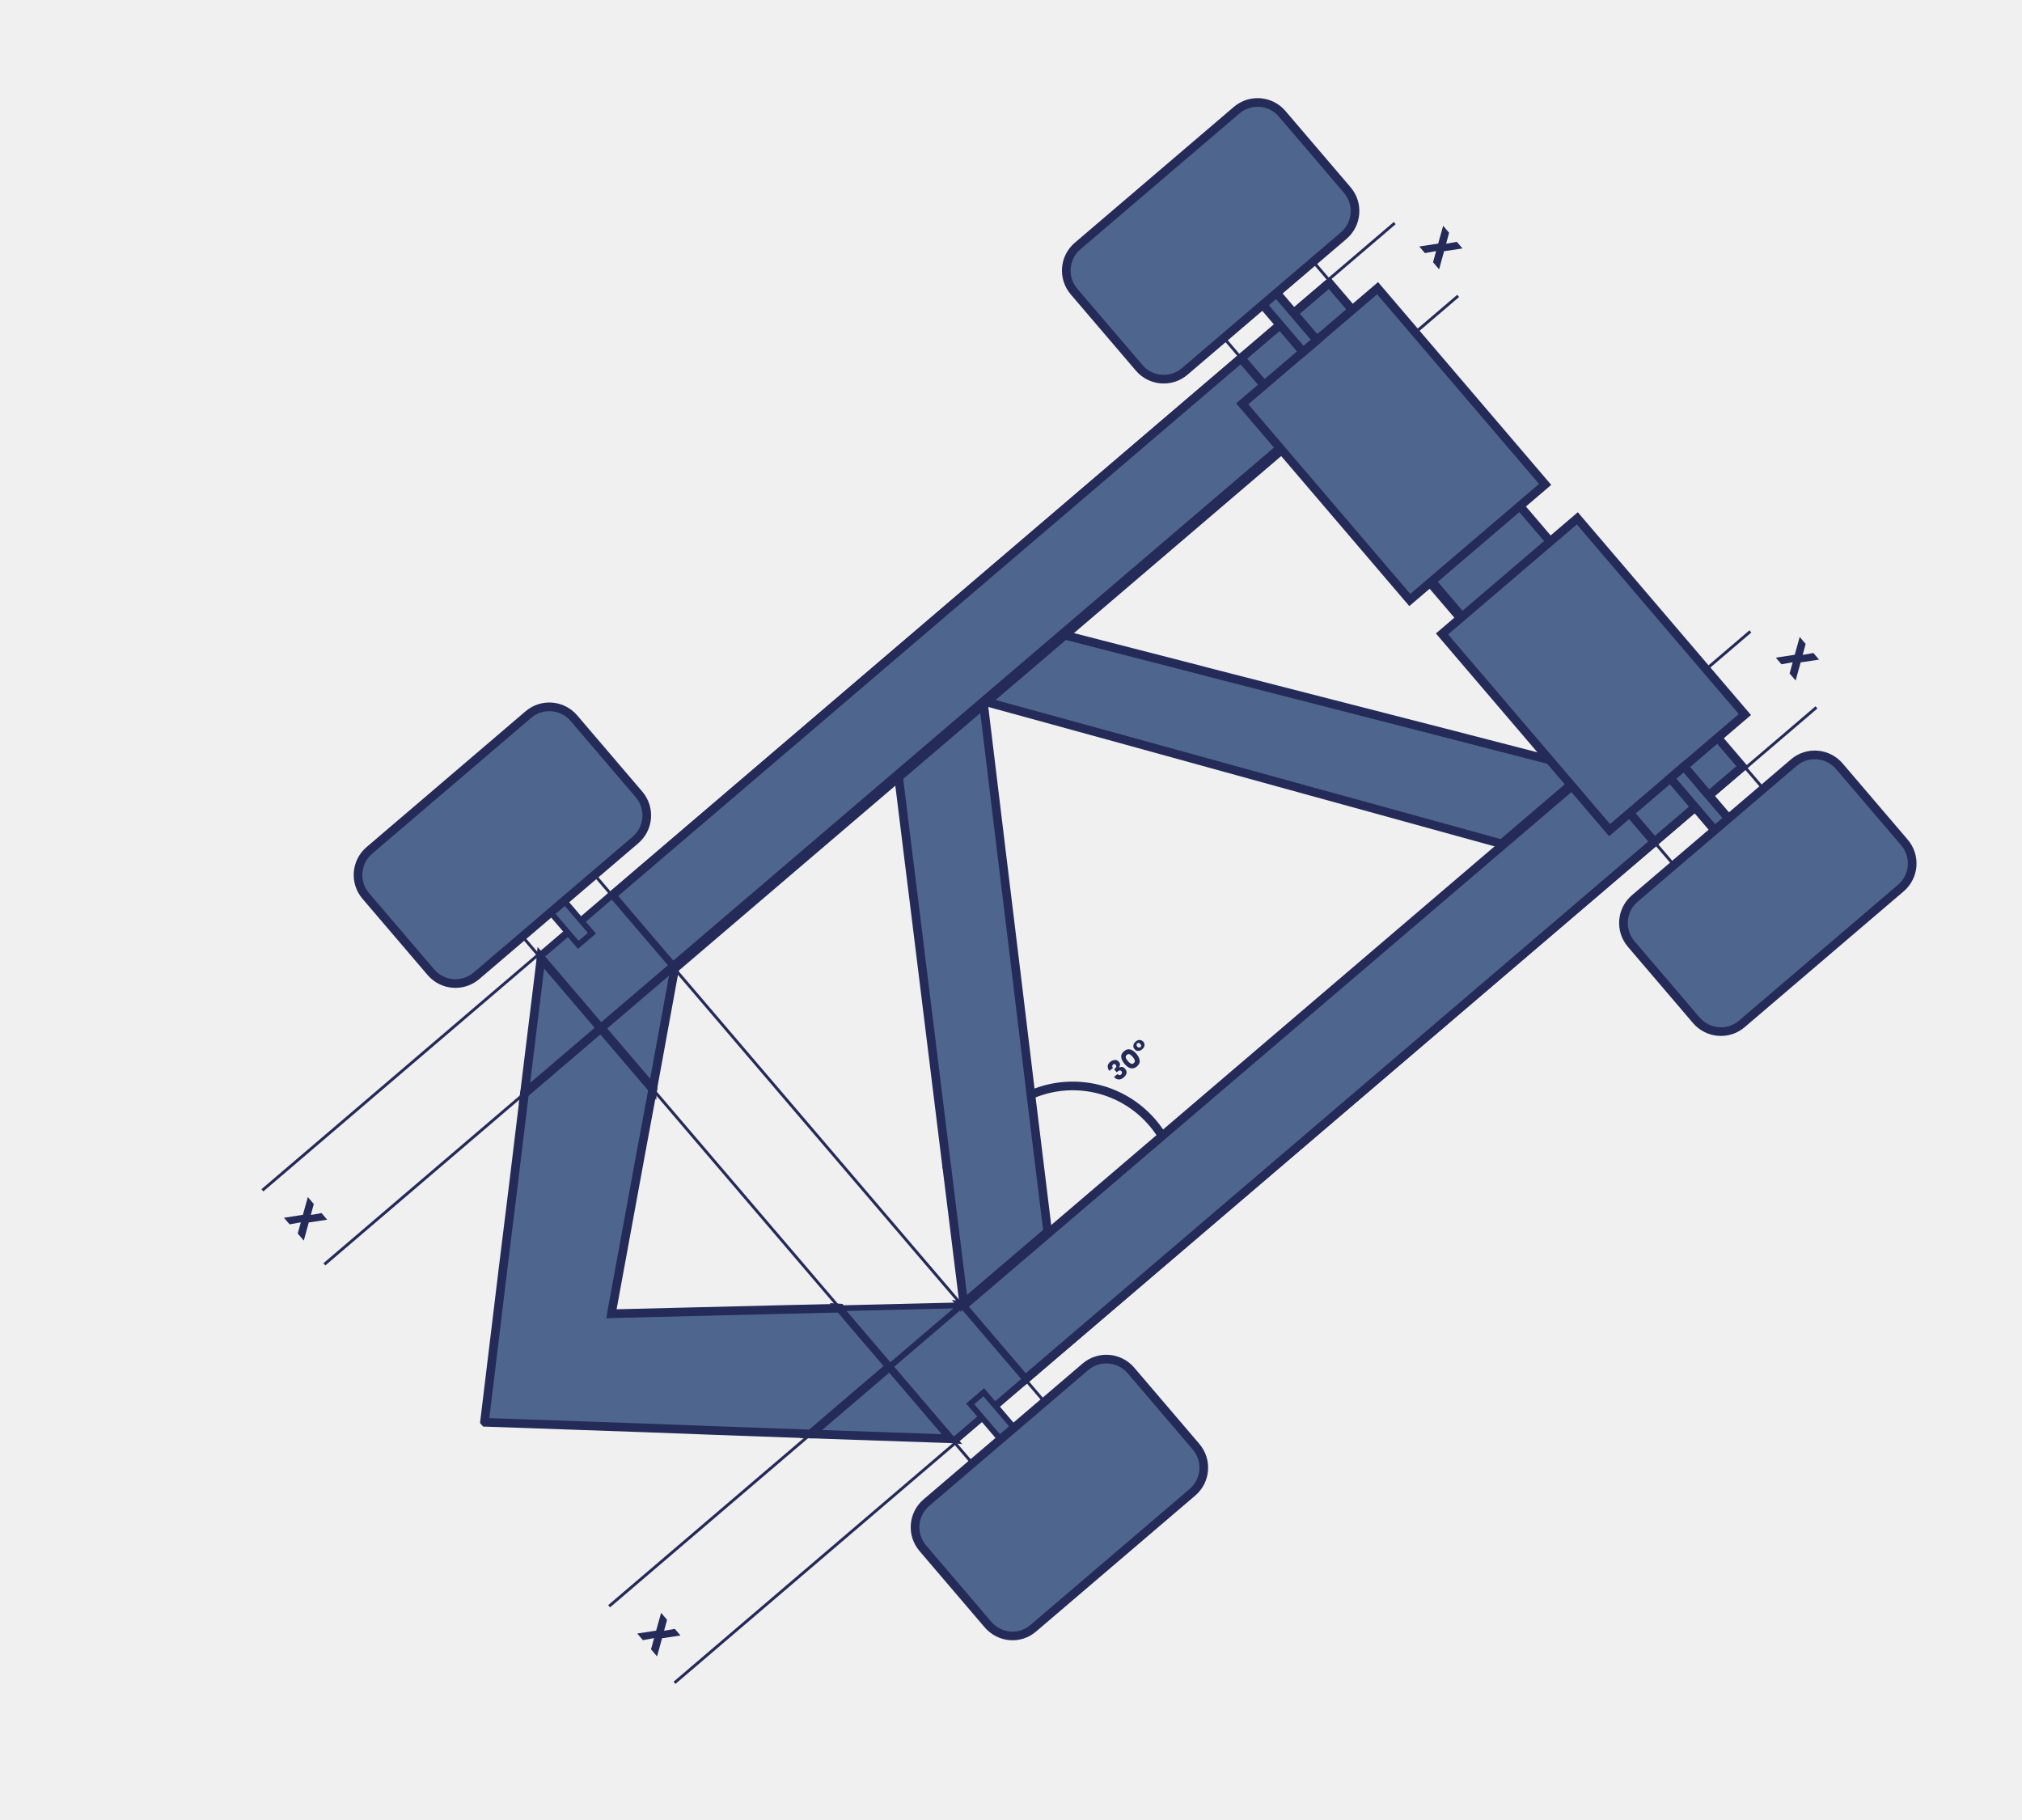
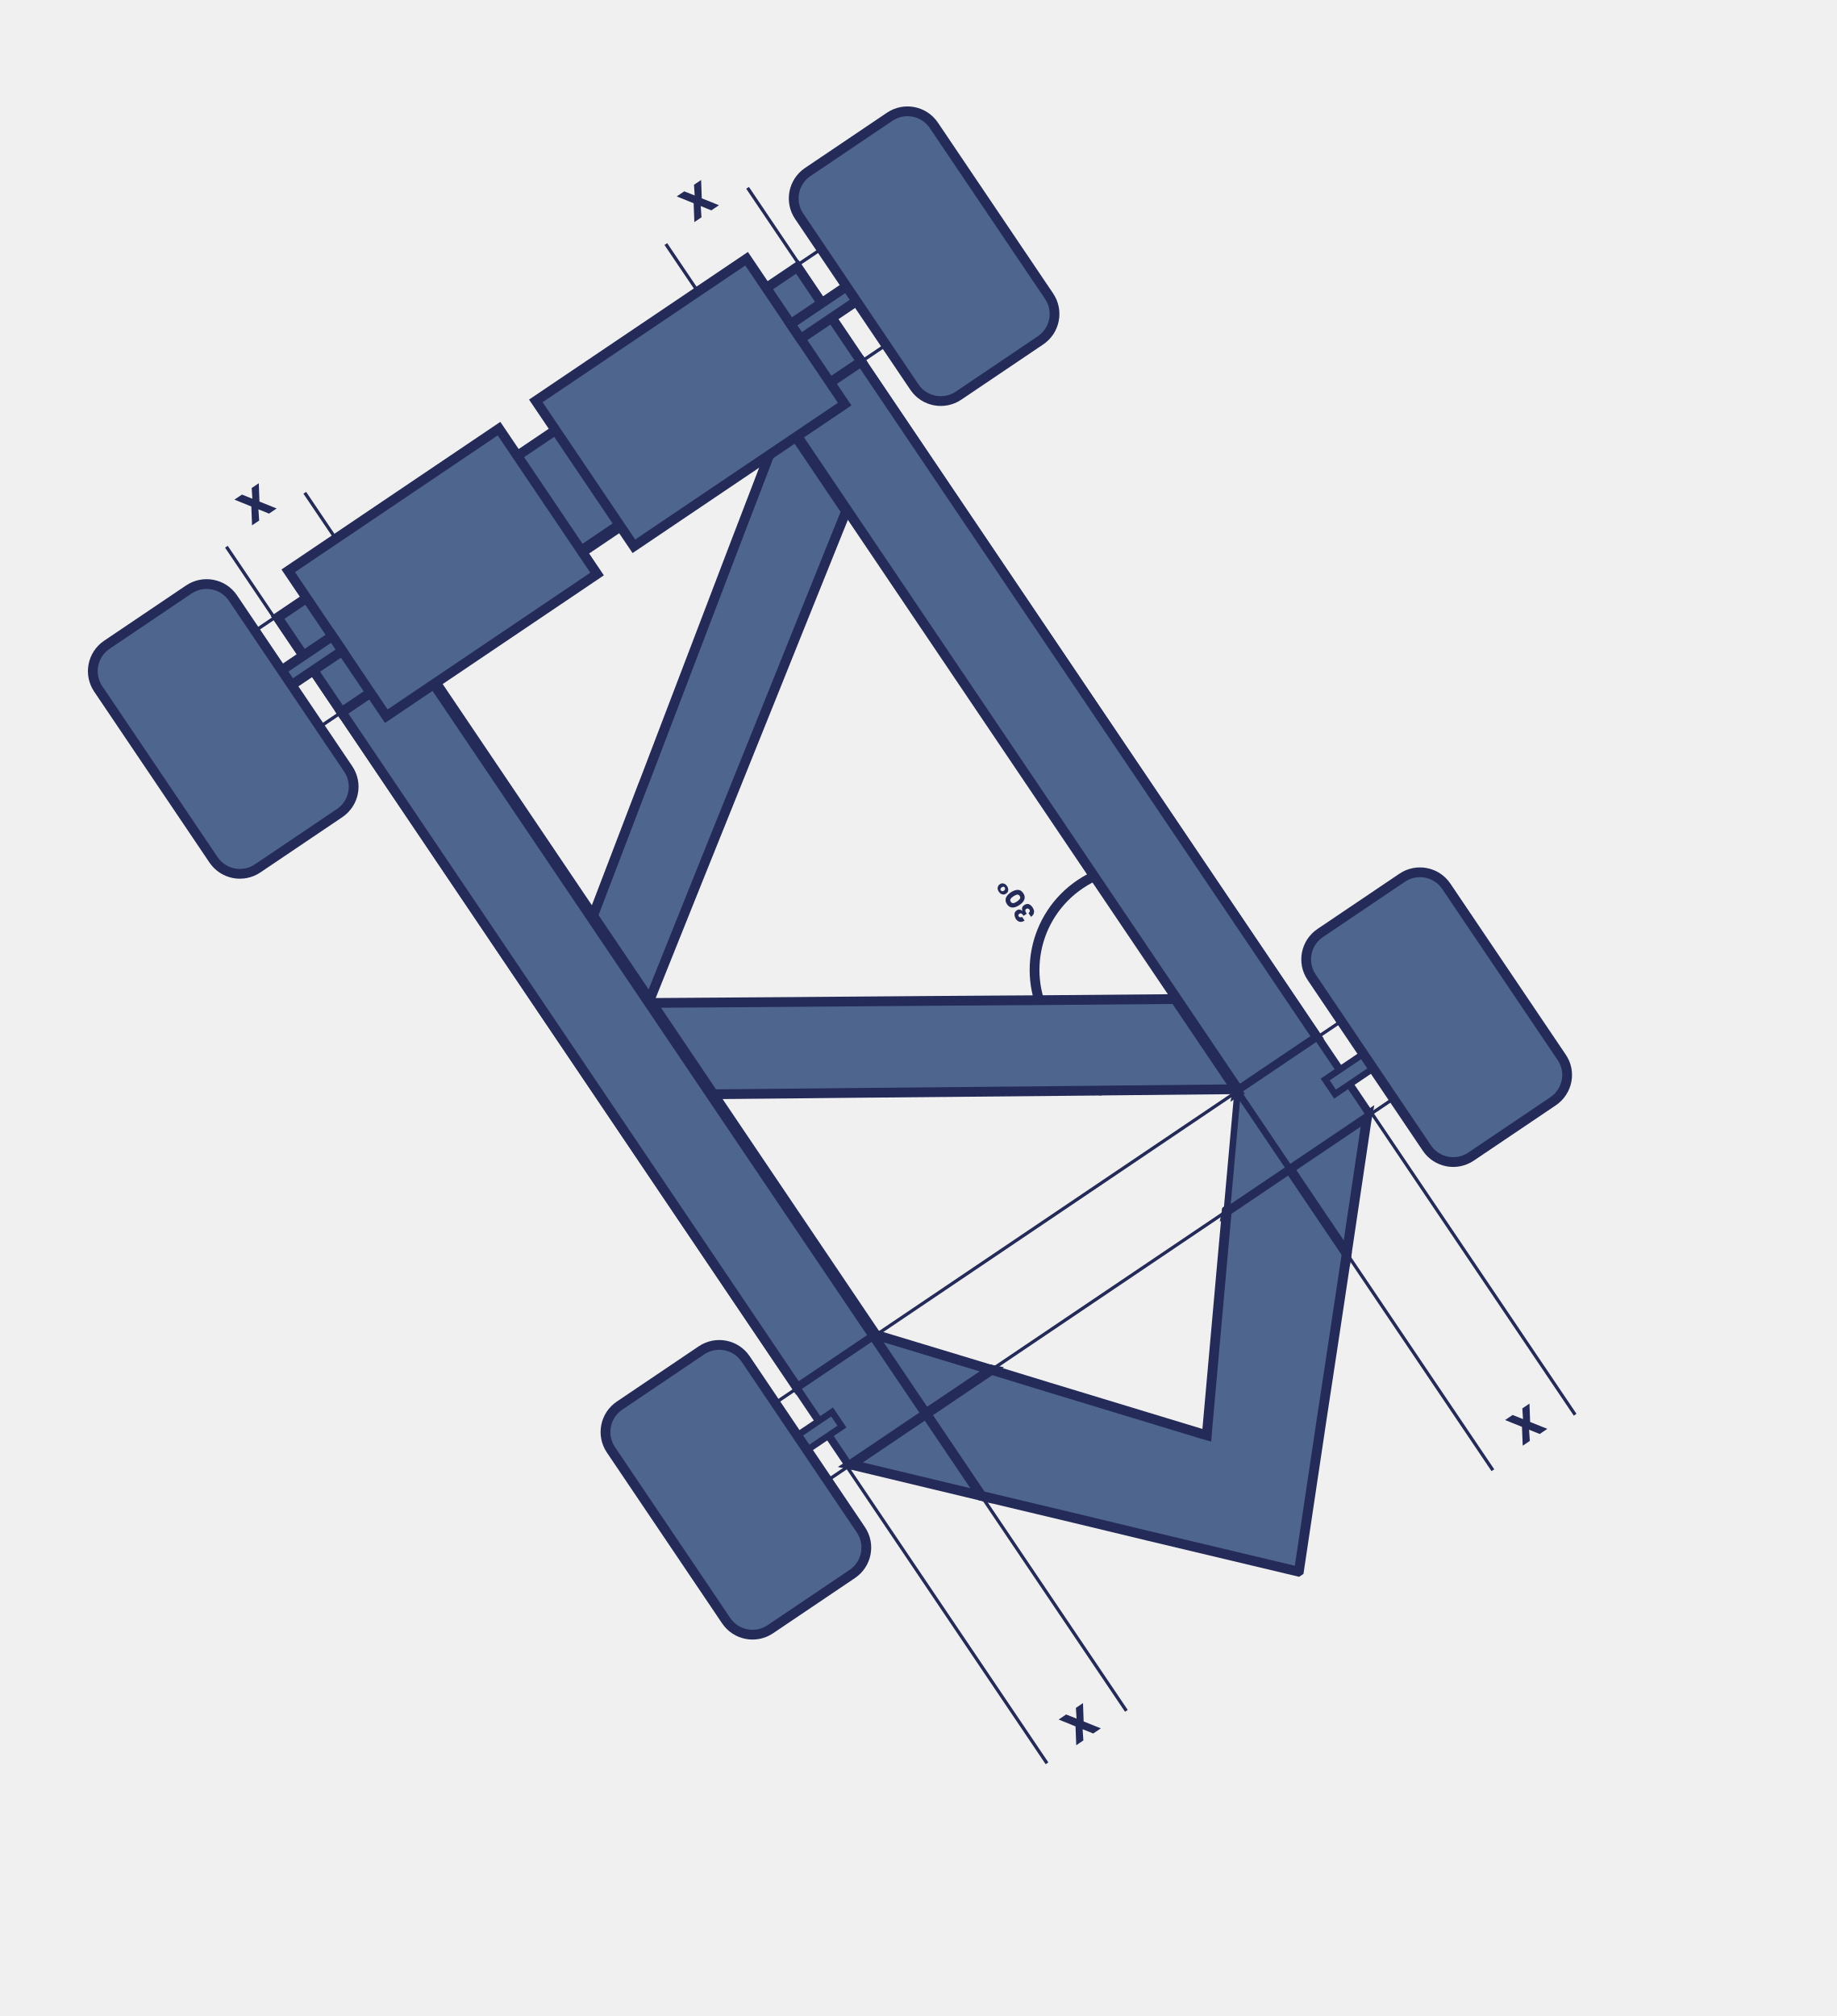
- <svg xmlns="http://www.w3.org/2000/svg" width="700" height="630" viewBox="0 0 700 630" fill="none">
+ <svg xmlns="http://www.w3.org/2000/svg" width="564" height="619" viewBox="0 0 564 619" fill="none">
  <g clip-path="url(#clip0)">
-     <path d="M399.003 388.652C412.048 403.926 410.258 426.858 395.003 439.886C379.749 452.915 357.799 452.242 344.806 437.029C331.761 421.756 332.571 397.676 347.825 384.648C363.028 371.559 385.958 373.379 399.003 388.652Z" stroke="#252B58" stroke-width="3" stroke-miterlimit="10" />
-     <path d="M450.716 148.618L232.938 334.618L233.557 335.342L233.626 335.179L450.741 149.746L550.201 266.199L550.804 265.684L450.776 148.567L450.716 148.618ZM233.626 335.179L254.307 317.516L253.739 316.852L232.938 334.618L233.557 335.342L233.626 335.179ZM233.626 335.179L254.307 317.516L253.739 316.852L232.938 334.618L233.557 335.342L233.626 335.179ZM233.626 335.179L254.307 317.516L253.739 316.852L232.938 334.618L233.557 335.342L233.626 335.179ZM233.626 335.179L254.307 317.516L253.739 316.852L232.938 334.618L233.557 335.342L233.626 335.179ZM233.626 335.179L254.307 317.516L253.739 316.852L232.938 334.618L233.557 335.342L233.626 335.179ZM225.989 376.782L187.319 331.505L187.301 331.728L225.972 377.006L225.989 376.782ZM233.626 335.179L254.307 317.516L253.739 316.852L232.938 334.618L233.557 335.342L233.626 335.179ZM233.626 335.179L254.307 317.516L253.739 316.852L232.938 334.618L233.557 335.342L233.626 335.179ZM233.626 335.179L254.307 317.516L253.739 316.852L232.938 334.618L233.557 335.342L233.626 335.179ZM233.626 335.179L254.307 317.516L253.739 316.852L232.938 334.618L233.557 335.342L233.626 335.179ZM233.626 335.179L254.307 317.516L253.739 316.852L232.938 334.618L233.557 335.342L233.626 335.179ZM290.956 452.848L290.732 452.83L329.351 498.047L329.575 498.065L290.956 452.848ZM233.626 335.179L254.307 317.516L253.739 316.852L232.938 334.618L233.557 335.342L233.626 335.179Z" stroke="#252B58" stroke-width="3" stroke-miterlimit="10" />
-     <path d="M308.005 473.054L280.692 496.381L248.202 495.21L222.56 494.245L167.956 492.333L167.749 492.091L174.256 438.298L177.46 412.383L181.569 378.492L207.977 355.937L225.972 377.006L222.188 397.36L212.006 452.831L211.685 454.775L213.604 454.702L270.493 453.307L290.732 452.83L308.005 473.054Z" fill="#4E668D" stroke="#252B58" stroke-width="3" stroke-miterlimit="10" />
-     <path d="M368.621 219.882L368.346 219.804" stroke="#252B58" stroke-width="3" stroke-miterlimit="10" />
-     <path d="M550.502 266.673L549.839 266.508" stroke="#252B58" stroke-width="3" stroke-miterlimit="10" />
-     <path d="M341.55 243.003L341.275 242.925" stroke="#252B58" stroke-width="3" stroke-miterlimit="10" />
-     <path d="M519.874 292.101L520.536 292.266L520.76 292.284" stroke="#252B58" stroke-width="3" stroke-miterlimit="10" />
-     <path d="M362.759 426.916L362.69 426.348" stroke="#252B58" stroke-width="3" stroke-miterlimit="10" />
-     <path d="M340.525 243.878L340.482 243.706" stroke="#252B58" stroke-width="3" stroke-miterlimit="10" />
-     <path d="M311.102 269.008L311.111 268.896" stroke="#252B58" stroke-width="3" stroke-miterlimit="10" />
-     <path d="M327.831 404.335L327.72 403.595" stroke="#252B58" stroke-width="3" stroke-miterlimit="10" />
-     <path d="M333.689 451.849L333.629 451.169" stroke="#252B58" stroke-width="3" stroke-miterlimit="10" />
-     <path d="M581.252 239.679L550.744 265.736L572.708 291.453L603.217 265.397L581.252 239.679Z" fill="#4E668D" stroke="#252B58" stroke-width="3" stroke-miterlimit="10" />
-     <path d="M572.708 291.453L354.931 477.453L333.018 451.796L333.689 451.849L550.502 266.673L550.141 266.25L550.744 265.736L572.708 291.453Z" fill="#4E668D" stroke="#252B58" stroke-width="3" stroke-miterlimit="10" />
-     <path d="M329.351 498.047L280.692 496.381L308.005 473.054L329.351 498.047Z" fill="#4E668D" stroke="#252B58" stroke-width="3" stroke-miterlimit="10" />
-     <path d="M354.931 477.453L330.693 498.154L329.575 498.065L308.125 472.951L332.846 451.838L333.018 451.796L354.931 477.453Z" fill="#4E668D" stroke="#252B58" stroke-width="2" stroke-miterlimit="10" />
-     <path d="M628.848 244.863L604.49 265.667L604.309 265.821L573.379 292.238L558.848 304.648L513.207 343.63L467.625 382.56L421.984 421.542L376.342 460.523L355.601 478.237L330.761 499.453L330.64 499.556L285.119 538.435L239.538 577.365L233.508 582.515" stroke="#252B58" stroke-miterlimit="10" />
-     <path d="M429.679 123.987L211.902 309.987L232.938 334.618L450.716 148.618L429.679 123.987Z" fill="#4E668D" stroke="#252B58" stroke-width="3" stroke-miterlimit="10" />
-     <path d="M232.938 334.618L208.098 355.834L187.319 331.505L187.362 330.945L211.902 309.987L232.938 334.618Z" fill="#4E668D" stroke="#252B58" stroke-width="2" stroke-miterlimit="10" />
-     <path d="M207.977 355.937L181.569 378.491L187.301 331.728L207.977 355.937Z" fill="#4E668D" stroke="#252B58" stroke-width="3" stroke-miterlimit="10" />
-     <path d="M482.85 77.218L460.12 96.631L459.939 96.786L429.009 123.203L414.478 135.613L368.837 174.594L323.255 213.525L277.614 252.506L231.972 291.488L211.231 309.202L186.391 330.418L186.27 330.521L140.749 369.4L95.168 408.33L90.827 412.038" stroke="#252B58" stroke-miterlimit="10" />
-     <path d="M460.187 97.931L429.679 123.987L450.716 148.618L481.224 122.562L460.187 97.931Z" fill="#4E668D" stroke="#252B58" stroke-width="3" stroke-miterlimit="10" />
-     <path d="M481.224 122.562L450.716 148.618L550.692 265.675L581.2 239.619L481.224 122.562Z" fill="#4E668D" stroke="#252B58" stroke-width="3" stroke-miterlimit="10" />
-     <path d="M626.274 291.539L604.309 265.821L604.154 265.64L581.674 239.319L556.1 209.375L508.097 153.171L481.646 122.201L460.094 96.967L459.939 96.786L439.573 72.94" stroke="#252B58" stroke-miterlimit="10" />
-     <path d="M572.708 291.453L573.224 292.057L573.379 292.238L594.828 317.352" stroke="#252B58" stroke-miterlimit="10" />
-     <path d="M429.679 123.987L429.164 123.384L429.009 123.203L407.302 97.787" stroke="#252B58" stroke-miterlimit="10" />
-     <path d="M210.873 556.012L216.903 550.863L262.484 511.933L280.692 496.381" stroke="#252B58" stroke-miterlimit="10" />
-     <path d="M332.845 451.838L332.966 451.735L333.629 451.169" stroke="#252B58" stroke-miterlimit="10" />
-     <path d="M549.839 266.508L550.14 266.251" stroke="#252B58" stroke-miterlimit="10" />
-     <path d="M549.839 266.508L519.874 292.101L474.041 279.46L453.602 273.842L387.994 255.749L350.531 245.46L341.55 243.003L368.622 219.882L415.789 232.01L418.49 232.731L503.283 254.485L519.611 258.707L549.839 266.508Z" fill="#4E668D" stroke="#252B58" stroke-width="3" stroke-miterlimit="10" />
-     <path d="M362.69 426.348L399.348 395.039L444.99 356.058L490.571 317.128L519.874 292.101" stroke="#252B58" stroke-miterlimit="10" />
-     <path d="M332.846 451.838L308.126 472.951L290.956 452.848L332.846 451.838Z" fill="#4E668D" stroke="#252B58" stroke-width="2" stroke-miterlimit="10" />
-     <path d="M308.005 473.054L308.125 472.951" stroke="#252B58" stroke-miterlimit="10" />
-     <path d="M581.252 239.679L581.674 239.319L581.855 239.164L605.972 218.566" stroke="#252B58" stroke-miterlimit="10" />
-     <path d="M225.989 376.782L208.098 355.834L232.939 334.618L233.557 335.342L225.989 376.782Z" fill="#4E668D" stroke="#252B58" stroke-width="3" stroke-miterlimit="10" />
-     <path d="M112.292 437.659L116.875 433.746L162.456 394.815L181.569 378.492" stroke="#252B58" stroke-miterlimit="10" />
-     <path d="M207.977 355.937L208.098 355.834" stroke="#252B58" stroke-miterlimit="10" />
-     <path d="M481.224 122.562L481.646 122.201L481.827 122.047L504.799 102.427" stroke="#252B58" stroke-miterlimit="10" />
-     <path d="M329.351 498.047L330.485 499.375L330.64 499.556L351.78 524.308" stroke="#252B58" stroke-miterlimit="10" />
-     <path d="M290.732 452.83L282.431 443.111L234.428 386.906L225.972 377.006" stroke="#252B58" stroke-miterlimit="10" />
-     <path d="M187.301 331.728L186.425 330.702L186.27 330.521L168.688 309.935" stroke="#252B58" stroke-miterlimit="10" />
-     <path d="M376.741 502.989L355.601 478.237L355.447 478.056L354.931 477.453" stroke="#252B58" stroke-miterlimit="10" />
-     <path d="M193.546 288.495L211.231 309.202L211.386 309.383L211.902 309.987" stroke="#252B58" stroke-miterlimit="10" />
-     <path d="M327.831 404.335L333.629 451.169L362.69 426.348L356.953 379.463L352.17 339.801L346.271 291.383L340.525 243.878L311.102 269.008L314.376 295.55L316.969 316.41L327.72 403.595L327.831 404.335Z" fill="#4E668D" stroke="#252B58" stroke-width="3" stroke-miterlimit="10" />
-     <path d="M233.557 335.342L259.389 365.587L307.392 421.792L332.966 451.735L333.018 451.795" stroke="#252B58" stroke-miterlimit="10" />
-     <path d="M496.078 90.874L497.175 86.909L493.294 87.614L491.334 85.32L497.884 84.32L499.603 78.153L501.666 80.568L500.637 84.369L504.347 83.707L506.306 86.001L499.929 86.958L498.201 93.237L496.138 90.822L496.078 90.874Z" fill="#252B58" />
-     <path d="M225.347 571.005L226.444 567.04L222.562 567.745L220.603 565.451L227.153 564.451L228.872 558.285L230.934 560.699L229.906 564.501L233.615 563.839L235.575 566.133L229.197 567.09L227.469 573.369L225.407 570.954L225.347 571.005Z" fill="#252B58" />
-     <path d="M103.046 427.077L104.143 423.112L100.261 423.817L98.302 421.523L104.852 420.523L106.571 414.356L108.633 416.771L107.605 420.572L111.314 419.91L113.274 422.204L106.896 423.161L105.168 429.44L103.106 427.025L103.046 427.077Z" fill="#252B58" />
-     <path d="M619.517 233.204L620.614 229.239L616.732 229.944L614.773 227.65L621.322 226.65L623.042 220.483L625.104 222.898L624.076 226.7L627.785 226.037L629.745 228.332L623.367 229.289L621.639 235.567L619.577 233.153L619.517 233.204Z" fill="#252B58" />
-     <path d="M488.061 207.692L534.909 167.68L476.903 99.764L430.056 139.776L488.061 207.692Z" fill="#4E668D" stroke="#252B58" stroke-width="3" stroke-miterlimit="10" />
-     <path d="M451.111 121.819L455.874 117.751L432.105 89.921L427.341 93.989L451.111 121.819Z" fill="#4E668D" stroke="#252B58" stroke-width="3" stroke-miterlimit="10" />
-     <path d="M546.057 179.426L499.21 219.438L557.216 287.354L604.063 247.342L546.057 179.426Z" fill="#4E668D" stroke="#252B58" stroke-width="3" stroke-miterlimit="10" />
-     <path d="M583.021 265.314L578.258 269.382L602.027 297.212L606.79 293.144L583.021 265.314Z" fill="#4E668D" stroke="#252B58" stroke-width="3" stroke-miterlimit="10" />
-     <path d="M587.249 353.163L564.717 326.781C560.696 322.072 561.246 315.025 565.949 311.008L620.996 263.993C625.699 259.977 632.745 260.536 636.767 265.245L659.299 291.626C663.321 296.335 662.771 303.383 658.068 307.399L603.021 354.414C598.318 358.431 591.271 357.872 587.249 353.163Z" fill="#4E668D" stroke="#252B58" stroke-width="3" stroke-miterlimit="10" />
-     <path d="M394.361 127.319L371.829 100.938C367.807 96.229 368.357 89.182 373.06 85.165L428.108 38.15C432.81 34.133 439.857 34.693 443.879 39.401L466.411 65.783C470.433 70.492 469.882 77.539 465.18 81.556L410.132 128.571C405.429 132.587 398.383 132.028 394.361 127.319Z" fill="#4E668D" stroke="#252B58" stroke-width="3" stroke-miterlimit="10" />
-     <path d="M204.905 323.048L185.57 300.409L180.867 304.425L200.202 327.064L204.905 323.048Z" fill="#4E668D" stroke="#252B58" stroke-width="2" stroke-miterlimit="10" />
-     <path d="M359.911 504.576L340.576 481.938L335.873 485.954L355.209 508.593L359.911 504.576Z" fill="#4E668D" stroke="#252B58" stroke-width="2" stroke-miterlimit="10" />
-     <path d="M342.004 562.308L319.472 535.927C315.451 531.218 316.001 524.171 320.704 520.154L375.751 473.139C380.454 469.123 387.501 469.682 391.522 474.39L414.054 500.772C418.076 505.481 417.526 512.528 412.823 516.545L357.776 563.56C353.124 567.637 346.078 567.078 342.004 562.308Z" fill="#4E668D" stroke="#252B58" stroke-width="3" stroke-miterlimit="10" />
-     <path d="M149.168 336.526L126.636 310.144C122.614 305.435 123.164 298.388 127.867 294.371L182.914 247.356C187.617 243.34 194.664 243.899 198.686 248.608L221.218 274.989C225.239 279.698 224.689 286.745 219.986 290.762L164.939 337.777C160.236 341.794 153.19 341.234 149.168 336.526Z" fill="#4E668D" stroke="#252B58" stroke-width="3" stroke-miterlimit="10" />
-     <path d="M385.501 366.983C385.845 366.898 386.181 366.924 386.516 366.951C386.843 367.09 387.109 367.28 387.316 367.521C387.625 367.883 387.771 368.176 387.745 368.512C387.719 368.847 387.641 369.123 387.391 369.44L387.443 369.501C388.312 369.176 388.923 369.281 389.49 369.945C389.748 370.247 389.894 370.539 389.979 370.884C390.065 371.228 390.039 371.564 389.841 371.942C389.642 372.32 389.453 372.587 389.091 372.896C388.488 373.411 387.902 373.702 387.343 373.658C386.724 373.665 386.182 373.397 385.666 372.793L386.872 371.763C387.078 372.004 387.293 372.134 387.517 372.152C387.741 372.17 387.973 372.075 388.154 371.921C388.335 371.766 388.404 371.603 388.421 371.379C388.439 371.156 388.396 370.983 388.241 370.802C387.88 370.38 387.424 370.456 386.821 370.971L386.58 371.177L385.704 370.151L385.945 369.945C386.487 369.481 386.634 369.043 386.273 368.62C386.119 368.439 385.955 368.37 385.792 368.301C385.568 368.283 385.447 368.386 385.327 368.489C385.146 368.643 385.077 368.807 385.06 369.03C385.042 369.254 385.136 369.487 385.291 369.668L384.085 370.698C383.621 370.154 383.441 369.577 383.485 369.018C383.529 368.459 383.847 367.977 384.45 367.463C384.803 367.265 385.156 367.068 385.501 366.983Z" fill="#252B58" />
-     <path d="M389.285 368.24C388.615 367.455 388.229 366.637 388.169 365.957C388.058 365.216 388.395 364.511 389.118 363.893C389.842 363.275 390.53 363.105 391.305 363.279C392.019 363.504 392.715 363.954 393.385 364.738C394.056 365.523 394.442 366.342 394.553 367.082C394.664 367.823 394.328 368.528 393.604 369.146C392.881 369.763 392.192 369.934 391.418 369.76C390.643 369.586 389.956 369.025 389.285 368.24ZM392.119 365.82C391.707 365.337 391.389 365.087 391.062 364.948C390.735 364.81 390.451 364.843 390.089 365.152C389.788 365.41 389.65 365.736 389.735 366.081C389.821 366.425 390.07 366.839 390.431 367.262C390.843 367.745 391.162 367.995 391.54 368.194C391.867 368.332 392.151 368.299 392.513 367.99C392.814 367.732 392.952 367.405 392.866 367.061C392.729 366.656 392.48 366.242 392.119 365.82Z" fill="#252B58" />
-     <path d="M394.544 359.99C394.991 360.026 395.43 360.173 395.791 360.596C396.152 361.018 396.289 361.423 396.194 361.922C396.159 362.37 395.9 362.799 395.418 363.211C394.996 363.572 394.531 363.76 394.023 363.776C393.515 363.792 393.137 363.593 392.776 363.171C392.415 362.748 392.278 362.343 392.373 361.844C392.408 361.397 392.667 360.967 393.149 360.555C393.631 360.143 394.096 359.955 394.544 359.99ZM393.458 361.649C393.44 361.873 393.535 362.105 393.689 362.286C393.844 362.467 394.059 362.597 394.283 362.615C394.506 362.633 394.679 362.59 394.859 362.435C394.98 362.332 395.109 362.118 395.066 361.945C395.024 361.773 394.981 361.601 394.775 361.359C394.568 361.118 394.405 361.049 394.181 361.031C393.957 361.013 393.785 361.056 393.665 361.159C393.596 361.322 393.527 361.485 393.458 361.649Z" fill="#252B58" />
+     <path d="M331.658 271.49C346.211 261.673 365.948 265.497 375.752 280.032C385.556 294.567 382.8 313.561 368.304 323.339C353.751 333.156 332.921 330.07 323.117 315.535C313.255 301.038 317.104 281.307 331.658 271.49Z" stroke="#252B58" stroke-width="3" stroke-miterlimit="10" />
+     <path d="M128.336 202.835L268.306 410.349L268.996 409.883L268.861 409.807L129.318 202.926L240.282 128.079L239.895 127.505L128.297 202.778L128.336 202.835ZM268.861 409.807L255.569 390.101L254.937 390.528L268.306 410.349L268.996 409.883L268.861 409.807ZM268.861 409.807L255.569 390.101L254.937 390.528L268.306 410.349L268.996 409.883L268.861 409.807ZM268.861 409.807L255.569 390.101L254.937 390.528L268.306 410.349L268.996 409.883L268.861 409.807ZM268.861 409.807L255.569 390.101L254.937 390.528L268.306 410.349L268.996 409.883L268.861 409.807ZM268.861 409.807L255.569 390.101L254.937 390.528L268.306 410.349L268.996 409.883L268.861 409.807ZM304.232 420.555L261.089 449.655L261.281 449.693L304.425 420.592L304.232 420.555ZM268.861 409.807L255.569 390.101L254.937 390.528L268.306 410.349L268.996 409.883L268.861 409.807ZM268.861 409.807L255.569 390.101L254.937 390.528L268.306 410.349L268.996 409.883L268.861 409.807ZM268.861 409.807L255.569 390.101L254.937 390.528L268.306 410.349L268.996 409.883L268.861 409.807ZM268.861 409.807L255.569 390.101L254.937 390.528L268.306 410.349L268.996 409.883L268.861 409.807ZM268.861 409.807L255.569 390.101L254.937 390.528L268.306 410.349L268.996 409.883L268.861 409.807ZM376.713 371.666L376.675 371.859L419.761 342.797L419.799 342.604L376.713 371.666ZM268.861 409.807L255.569 390.101L254.937 390.528L268.306 410.349L268.996 409.883L268.861 409.807Z" stroke="#252B58" stroke-width="3" stroke-miterlimit="10" />
+     <path d="M395.946 358.86L413.5 384.886L409.269 412.984L405.894 435.154L398.831 482.382L398.601 482.537L352.533 471.565L330.346 466.218L301.322 459.297L284.349 434.134L304.425 420.592L321.725 425.892L368.887 440.222L370.544 440.693L370.67 439.019L375.087 389.481L376.675 371.859L395.946 358.86Z" fill="#4E668D" stroke="#252B58" stroke-width="3" stroke-miterlimit="10" />
+     <path d="M182.097 281.175L182.002 281.405" stroke="#252B58" stroke-width="3" stroke-miterlimit="10" />
+     <path d="M240.724 127.865L240.515 128.424" stroke="#252B58" stroke-width="3" stroke-miterlimit="10" />
+     <path d="M199.496 306.97L199.401 307.201" stroke="#252B58" stroke-width="3" stroke-miterlimit="10" />
+     <path d="M259.774 156.977L259.983 156.418L260.021 156.226" stroke="#252B58" stroke-width="3" stroke-miterlimit="10" />
+     <path d="M361.299 306.749L360.799 306.752" stroke="#252B58" stroke-width="3" stroke-miterlimit="10" />
+     <path d="M200.155 307.946L200.001 307.967" stroke="#252B58" stroke-width="3" stroke-miterlimit="10" />
+     <path d="M219.065 335.983L218.97 335.964" stroke="#252B58" stroke-width="3" stroke-miterlimit="10" />
+     <path d="M338.234 334.845L337.58 334.868" stroke="#252B58" stroke-width="3" stroke-miterlimit="10" />
+     <path d="M380.073 334.459L379.477 334.444" stroke="#252B58" stroke-width="3" stroke-miterlimit="10" />
+     <path d="M220.325 98.492L239.934 127.562L264.439 111.033L244.831 81.963L220.325 98.492Z" fill="#4E668D" stroke="#252B58" stroke-width="3" stroke-miterlimit="10" />
+     <path d="M264.439 111.033L404.409 318.546L379.961 335.037L380.073 334.459L240.724 127.865L240.321 128.137L239.934 127.562L264.439 111.033Z" fill="#4E668D" stroke="#252B58" stroke-width="3" stroke-miterlimit="10" />
+     <path d="M419.761 342.797L413.5 384.886L395.946 358.86L419.761 342.797Z" fill="#4E668D" stroke="#252B58" stroke-width="3" stroke-miterlimit="10" />
+     <path d="M404.409 318.546L419.987 341.642L419.799 342.604L395.869 358.745L379.981 335.19L379.961 335.037L404.409 318.546Z" fill="#4E668D" stroke="#252B58" stroke-width="2" stroke-miterlimit="10" />
+     <path d="M229.536 57.674L245.191 80.884L245.307 81.056L265.187 110.529L274.526 124.374L303.861 167.865L333.157 211.298L362.491 254.788L391.826 298.279L405.156 318.042L421.122 341.712L421.199 341.827L450.457 385.202L479.753 428.635L483.628 434.381" stroke="#252B58" stroke-miterlimit="10" />
+     <path d="M104.866 218.666L244.836 426.18L268.306 410.349L128.336 202.836L104.866 218.666Z" fill="#4E668D" stroke="#252B58" stroke-width="3" stroke-miterlimit="10" />
+     <path d="M268.306 410.349L284.271 434.019L261.089 449.656L260.608 449.562L244.836 426.18L268.306 410.349Z" fill="#4E668D" stroke="#252B58" stroke-width="2" stroke-miterlimit="10" />
+     <path d="M284.349 434.134L301.322 459.297L261.281 449.693L284.349 434.134Z" fill="#4E668D" stroke="#252B58" stroke-width="3" stroke-miterlimit="10" />
+     <path d="M69.513 167.867L84.123 189.526L84.239 189.698L104.118 219.171L113.457 233.016L142.792 276.507L172.088 319.94L201.423 363.43L230.757 406.921L244.088 426.684L260.053 450.354L260.131 450.469L289.388 493.844L318.684 537.277L321.474 541.414" stroke="#252B58" stroke-miterlimit="10" />
+     <path d="M85.258 189.596L104.866 218.666L128.336 202.836L108.728 173.765L85.258 189.596Z" fill="#4E668D" stroke="#252B58" stroke-width="3" stroke-miterlimit="10" />
+     <path d="M108.728 173.765L128.336 202.836L239.876 127.601L220.268 98.531L108.728 173.765Z" fill="#4E668D" stroke="#252B58" stroke-width="3" stroke-miterlimit="10" />
+     <path d="M269.813 64.527L245.307 81.056L245.135 81.173L220.054 98.09L191.522 117.335L137.967 153.458L108.457 173.363L84.412 189.582L84.239 189.698L61.517 205.025" stroke="#252B58" stroke-miterlimit="10" />
+     <path d="M264.439 111.033L265.014 110.645L265.187 110.529L289.117 94.388" stroke="#252B58" stroke-miterlimit="10" />
+     <path d="M104.866 218.666L104.291 219.054L104.118 219.171L79.901 235.506" stroke="#252B58" stroke-miterlimit="10" />
+     <path d="M458.374 451.414L454.499 445.669L425.203 402.236L413.5 384.886" stroke="#252B58" stroke-miterlimit="10" />
+     <path d="M379.981 335.19L379.903 335.076L379.477 334.444" stroke="#252B58" stroke-miterlimit="10" />
+     <path d="M240.515 128.424L240.321 128.137" stroke="#252B58" stroke-miterlimit="10" />
+     <path d="M240.515 128.424L259.774 156.977L244.263 195.526L237.362 212.719L215.159 267.901L202.519 299.414L199.496 306.97L182.097 281.174L197.295 241.416L198.188 239.142L225.468 167.662L230.75 153.902L240.515 128.424Z" fill="#4E668D" stroke="#252B58" stroke-width="3" stroke-miterlimit="10" />
+     <path d="M360.799 306.752L337.238 271.822L307.903 228.331L278.607 184.898L259.774 156.977" stroke="#252B58" stroke-miterlimit="10" />
+     <path d="M379.981 335.19L395.869 358.745L376.713 371.666L379.981 335.19Z" fill="#4E668D" stroke="#252B58" stroke-width="2" stroke-miterlimit="10" />
+     <path d="M395.946 358.86L395.869 358.746" stroke="#252B58" stroke-miterlimit="10" />
+     <path d="M220.325 98.492L220.054 98.09L219.938 97.917L204.437 74.937" stroke="#252B58" stroke-miterlimit="10" />
+     <path d="M304.232 420.555L284.271 434.019L268.306 410.349L268.996 409.883L304.232 420.555Z" fill="#4E668D" stroke="#252B58" stroke-width="3" stroke-miterlimit="10" />
+     <path d="M345.847 525.309L342.902 520.942L313.606 477.509L301.322 459.297" stroke="#252B58" stroke-miterlimit="10" />
+     <path d="M284.349 434.134L284.271 434.019" stroke="#252B58" stroke-miterlimit="10" />
+     <path d="M108.728 173.765L108.457 173.363L108.341 173.191L93.576 151.302" stroke="#252B58" stroke-miterlimit="10" />
+     <path d="M419.761 342.797L421.027 341.943L421.199 341.827L444.784 325.918" stroke="#252B58" stroke-miterlimit="10" />
+     <path d="M376.675 371.859L367.414 378.105L313.859 414.229L304.425 420.592" stroke="#252B58" stroke-miterlimit="10" />
+     <path d="M261.281 449.693L260.304 450.352L260.131 450.469L240.515 463.7" stroke="#252B58" stroke-miterlimit="10" />
+     <path d="M428.741 302.134L405.156 318.042L404.984 318.158L404.409 318.546" stroke="#252B58" stroke-miterlimit="10" />
+     <path d="M224.357 439.993L244.088 426.684L244.261 426.568L244.836 426.18" stroke="#252B58" stroke-miterlimit="10" />
+     <path d="M338.234 334.845L379.477 334.444L360.799 306.752L319.517 307.096L284.603 307.325L241.975 307.657L200.155 307.946L219.066 335.983L242.438 335.765L260.808 335.578L337.58 334.868L338.234 334.845Z" fill="#4E668D" stroke="#252B58" stroke-width="3" stroke-miterlimit="10" />
+     <path d="M268.996 409.883L297.816 390.444L351.371 354.321L379.903 335.076L379.961 335.037" stroke="#252B58" stroke-miterlimit="10" />
+     <path d="M82.681 157.732L79.346 156.386L79.574 159.827L77.388 161.301L77.168 155.515L71.983 153.412L74.284 151.86L77.484 153.129L77.275 149.842L79.461 148.368L79.662 154L84.943 156.122L82.642 157.674L82.681 157.732Z" fill="#252B58" />
+     <path d="M472.826 440.329L469.491 438.984L469.72 442.424L467.534 443.899L467.313 438.112L462.128 436.009L464.429 434.457L467.629 435.726L467.421 432.44L469.607 430.965L469.807 436.598L475.088 438.72L472.787 440.272L472.826 440.329Z" fill="#252B58" />
+     <path d="M335.743 532.291L332.408 530.946L332.636 534.386L330.45 535.861L330.23 530.075L325.045 527.971L327.346 526.419L330.546 527.688L330.337 524.402L332.523 522.927L332.724 528.56L338.005 530.682L335.704 532.234L335.743 532.291Z" fill="#252B58" />
+     <path d="M218.489 64.623L215.154 63.278L215.382 66.719L213.196 68.193L212.976 62.407L207.791 60.304L210.092 58.752L213.292 60.021L213.083 56.734L215.269 55.26L215.47 60.892L220.751 63.014L218.45 64.566L218.489 64.623Z" fill="#252B58" />
+     <path d="M183.329 176.25L153.219 131.611L88.504 175.262L118.614 219.901L183.329 176.25Z" fill="#4E668D" stroke="#252B58" stroke-width="3" stroke-miterlimit="10" />
+     <path d="M105.104 199.841L102.043 195.302L75.524 213.19L78.585 217.728L105.104 199.841Z" fill="#4E668D" stroke="#252B58" stroke-width="3" stroke-miterlimit="10" />
+     <path d="M164.522 123.092L194.631 167.732L259.346 124.081L229.237 79.441L164.522 123.092Z" fill="#4E668D" stroke="#252B58" stroke-width="3" stroke-miterlimit="10" />
+     <path d="M242.761 99.492L245.822 104.03L272.341 86.143L269.28 81.605L242.761 99.492Z" fill="#4E668D" stroke="#252B58" stroke-width="3" stroke-miterlimit="10" />
+     <path d="M319.464 104.512L294.326 121.468C289.839 124.494 283.774 123.319 280.751 118.838L245.371 66.385C242.349 61.904 243.532 55.84 248.018 52.813L273.157 35.858C277.643 32.831 283.709 34.006 286.731 38.487L322.111 90.94C325.134 95.421 323.951 101.485 319.464 104.512Z" fill="#4E668D" stroke="#252B58" stroke-width="3" stroke-miterlimit="10" />
+     <path d="M104.265 249.665L79.127 266.621C74.64 269.648 68.575 268.473 65.552 263.991L30.172 211.539C27.15 207.057 28.333 200.993 32.819 197.967L57.958 181.011C62.444 177.985 68.51 179.16 71.532 183.641L106.912 236.094C109.935 240.575 108.752 246.639 104.265 249.665Z" fill="#4E668D" stroke="#252B58" stroke-width="3" stroke-miterlimit="10" />
+     <path d="M255.485 433.547L233.913 448.097L236.936 452.579L258.508 438.028L255.485 433.547Z" fill="#4E668D" stroke="#252B58" stroke-width="2" stroke-miterlimit="10" />
+     <path d="M428.455 316.905L406.883 331.455L409.906 335.937L431.477 321.386L428.455 316.905Z" fill="#4E668D" stroke="#252B58" stroke-width="2" stroke-miterlimit="10" />
+     <path d="M476.816 338.167L451.677 355.123C447.191 358.149 441.125 356.974 438.103 352.493L402.723 300.04C399.7 295.559 400.883 289.495 405.37 286.469L430.508 269.513C434.995 266.486 441.06 267.661 444.083 272.142L479.463 324.595C482.543 329.038 481.36 335.102 476.816 338.167Z" fill="#4E668D" stroke="#252B58" stroke-width="3" stroke-miterlimit="10" />
+     <path d="M261.674 483.281L236.536 500.237C232.049 503.264 225.984 502.089 222.961 497.608L187.581 445.155C184.559 440.674 185.741 434.61 190.228 431.583L215.366 414.627C219.853 411.601 225.919 412.776 228.941 417.257L264.321 469.71C267.344 474.191 266.161 480.255 261.674 483.281Z" fill="#4E668D" stroke="#252B58" stroke-width="3" stroke-miterlimit="10" />
+     <path d="M311.505 281.071C311.465 280.764 311.521 280.475 311.578 280.186C311.73 279.916 311.921 279.703 312.152 279.548C312.497 279.315 312.766 279.218 313.054 279.274C313.343 279.329 313.575 279.424 313.826 279.673L313.883 279.634C313.687 278.847 313.839 278.327 314.471 277.9C314.759 277.706 315.028 277.608 315.335 277.568C315.643 277.528 315.932 277.583 316.241 277.793C316.549 278.003 316.762 278.194 316.994 278.538C317.382 279.113 317.577 279.65 317.483 280.131C317.428 280.67 317.141 281.114 316.566 281.502L315.791 280.353C316.021 280.198 316.155 280.024 316.193 279.832C316.23 279.639 316.172 279.428 316.055 279.256C315.939 279.083 315.804 279.007 315.611 278.97C315.419 278.932 315.265 278.953 315.093 279.069C314.69 279.341 314.711 279.744 315.099 280.319L315.254 280.549L314.276 281.208L314.121 280.978C313.772 280.461 313.406 280.291 313.003 280.562C312.83 280.679 312.754 280.814 312.678 280.949C312.64 281.141 312.718 281.256 312.795 281.371C312.911 281.543 313.046 281.619 313.239 281.657C313.432 281.694 313.643 281.635 313.815 281.519L314.59 282.668C314.073 283.017 313.554 283.116 313.072 283.023C312.591 282.93 312.205 282.605 311.817 282.031C311.681 281.704 311.545 281.378 311.505 281.071Z" fill="#252B58" />
+     <path d="M312.971 277.909C312.223 278.413 311.474 278.668 310.878 278.652C310.224 278.675 309.645 278.313 309.18 277.624C308.715 276.935 308.635 276.32 308.862 275.665C309.129 275.067 309.588 274.507 310.336 274.002C311.084 273.498 311.833 273.243 312.487 273.22C313.14 273.197 313.719 273.559 314.184 274.248C314.649 274.938 314.729 275.553 314.502 276.208C314.274 276.863 313.719 277.404 312.971 277.909ZM311.15 275.209C310.689 275.519 310.44 275.771 310.288 276.041C310.135 276.311 310.136 276.561 310.369 276.905C310.563 277.193 310.833 277.345 311.14 277.305C311.448 277.264 311.832 277.089 312.235 276.817C312.695 276.507 312.944 276.255 313.154 275.947C313.306 275.676 313.305 275.426 313.073 275.082C312.879 274.794 312.609 274.642 312.301 274.683C311.936 274.762 311.552 274.937 311.15 275.209Z" fill="#252B58" />
+     <path d="M306.327 272.526C306.402 272.141 306.574 271.775 306.976 271.503C307.379 271.232 307.744 271.153 308.168 271.285C308.553 271.359 308.901 271.627 309.211 272.086C309.482 272.488 309.599 272.911 309.563 273.353C309.527 273.796 309.317 274.104 308.914 274.376C308.511 274.648 308.146 274.727 307.722 274.595C307.337 274.52 306.99 274.253 306.68 273.793C306.37 273.334 306.252 272.911 306.327 272.526ZM307.66 273.634C307.853 273.671 308.064 273.612 308.236 273.496C308.409 273.379 308.543 273.205 308.58 273.013C308.618 272.82 308.598 272.667 308.482 272.494C308.404 272.379 308.23 272.246 308.077 272.266C307.923 272.286 307.769 272.306 307.539 272.461C307.309 272.617 307.233 272.752 307.195 272.944C307.157 273.137 307.177 273.29 307.255 273.405C307.39 273.481 307.525 273.558 307.66 273.634Z" fill="#252B58" />
  </g>
  <defs>
    <clipPath id="clip0">
-       <rect width="602.289" height="372.028" fill="white" transform="translate(0 391.155) rotate(-40.5)" />
+       <rect width="526.392" height="325.148" fill="white" transform="translate(294.355 618.219) rotate(-124)" />
    </clipPath>
  </defs>
</svg>
